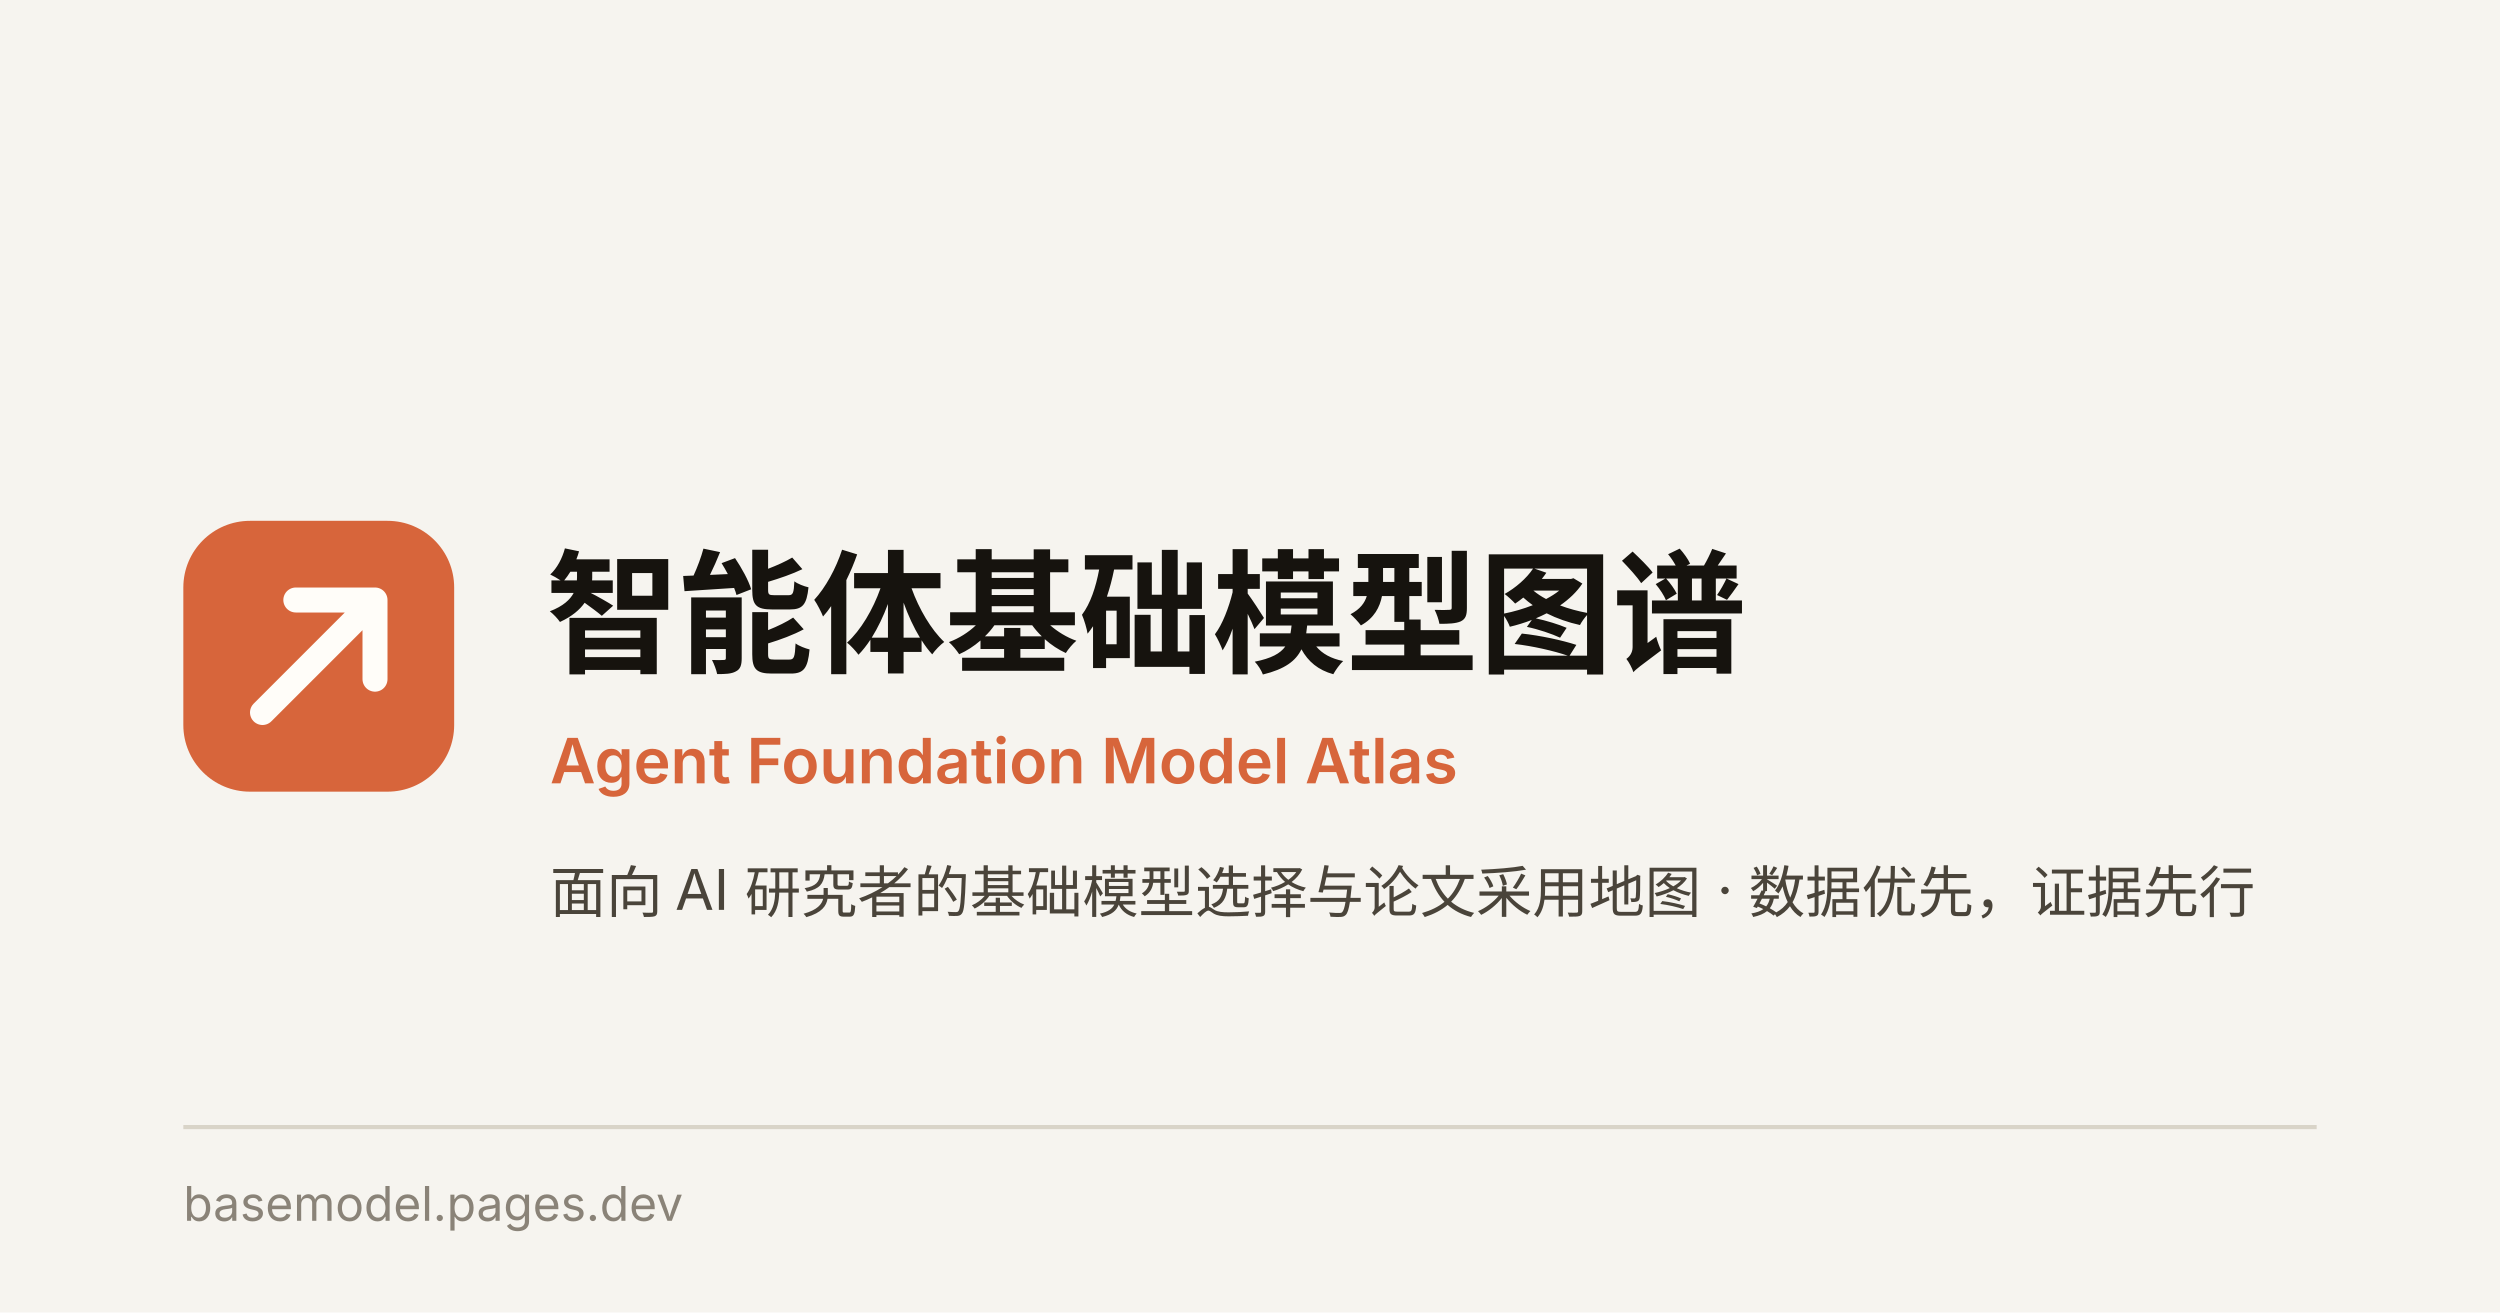
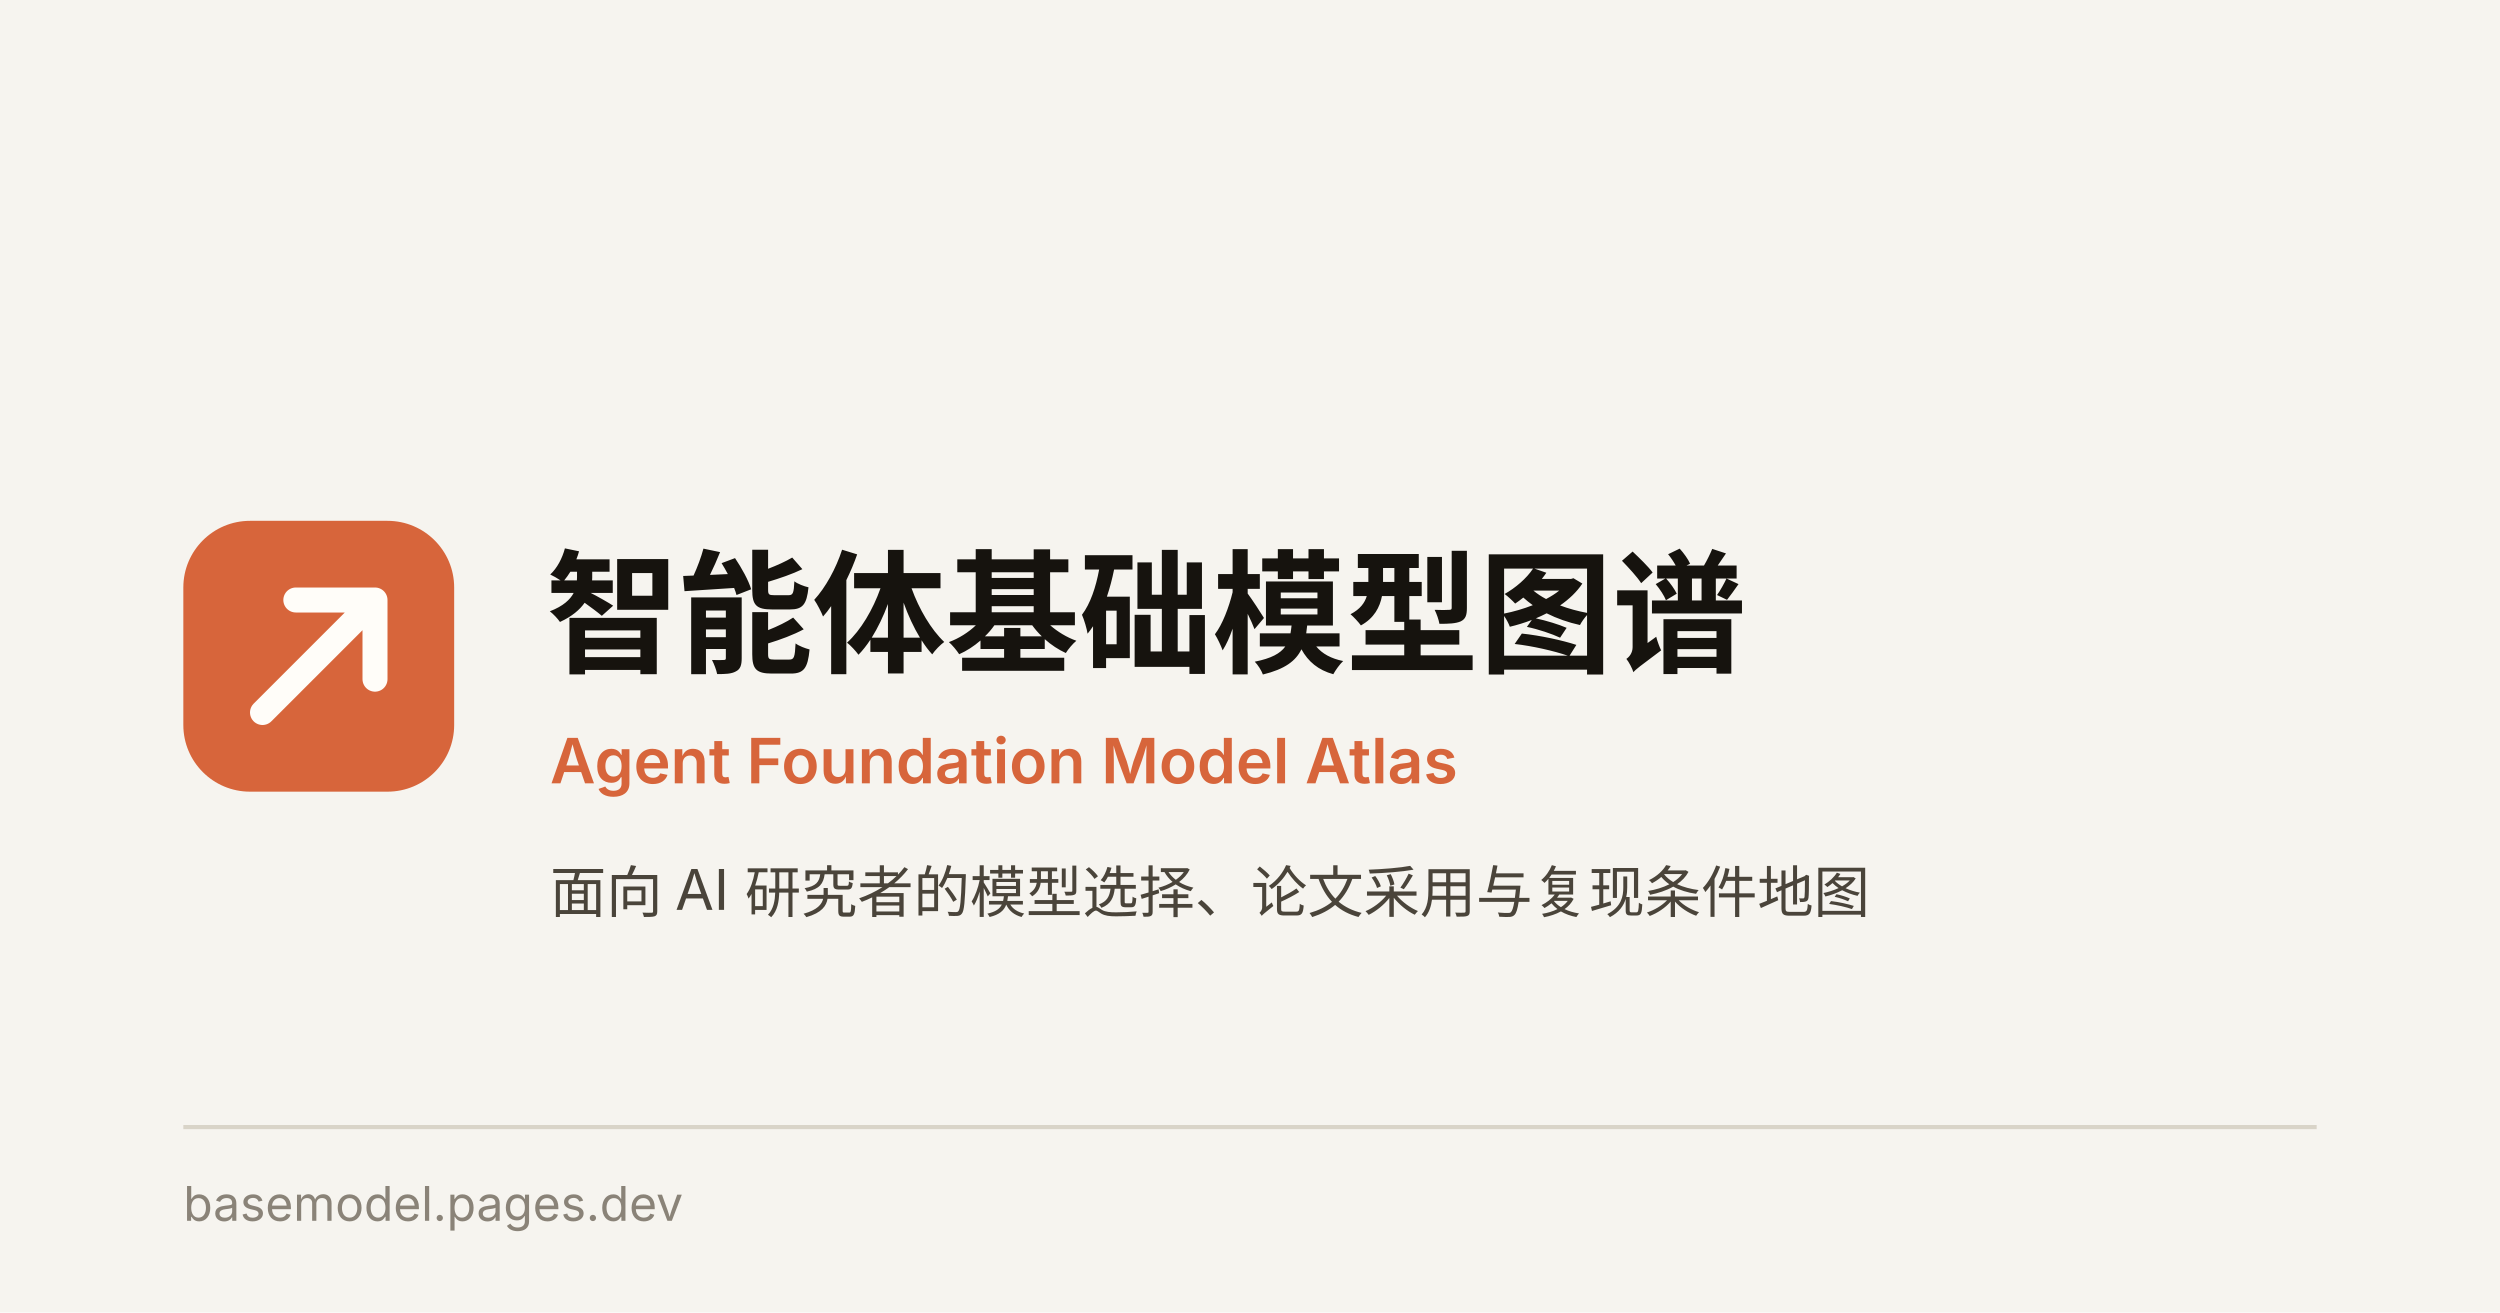
<svg xmlns="http://www.w3.org/2000/svg" width="1200" height="630" viewBox="0 0 1200 630">
  <rect width="1200" height="630" fill="#f6f4ef" />
  <rect width="1200" height="630" fill="none" />
  <g transform="translate(88,250)">
    <rect width="130" height="130" rx="32" fill="#d7653b" />
    <path d="M38 92 92 38 M54 38h38v38" fill="none" stroke="#fffdf9" stroke-width="12" stroke-linecap="round" stroke-linejoin="round" />
  </g>
  <text x="262" y="318" font-family="ui-sans-serif, system-ui, -apple-system, 'Segoe UI', sans-serif" font-size="64" font-weight="700" fill="#16130e">智能体基础模型图谱</text>
  <text x="264" y="376" font-family="ui-sans-serif, system-ui, -apple-system, 'Segoe UI', sans-serif" font-size="30" font-weight="600" fill="#d7653b">Agent Foundation Model Atlas</text>
-   <text x="264" y="438" font-family="ui-sans-serif, system-ui, -apple-system, 'Segoe UI', sans-serif" font-size="27" fill="#4a443a">面向 AI 研究者的基础模型选择与论文采用地图 · 数据优先，证据先行</text>
+   <text x="264" y="438" font-family="ui-sans-serif, system-ui, -apple-system, 'Segoe UI', sans-serif" font-size="27" fill="#4a443a">面向 AI 研究者的模型选择、论文采用与复现条件地图</text>
  <rect x="88" y="540" width="1024" height="2" fill="#d9d4c8" />
  <text x="88" y="586" font-family="ui-sans-serif, system-ui, -apple-system, 'Segoe UI', sans-serif" font-size="23" fill="#8a8378">basemodel.pages.dev</text>
</svg>
